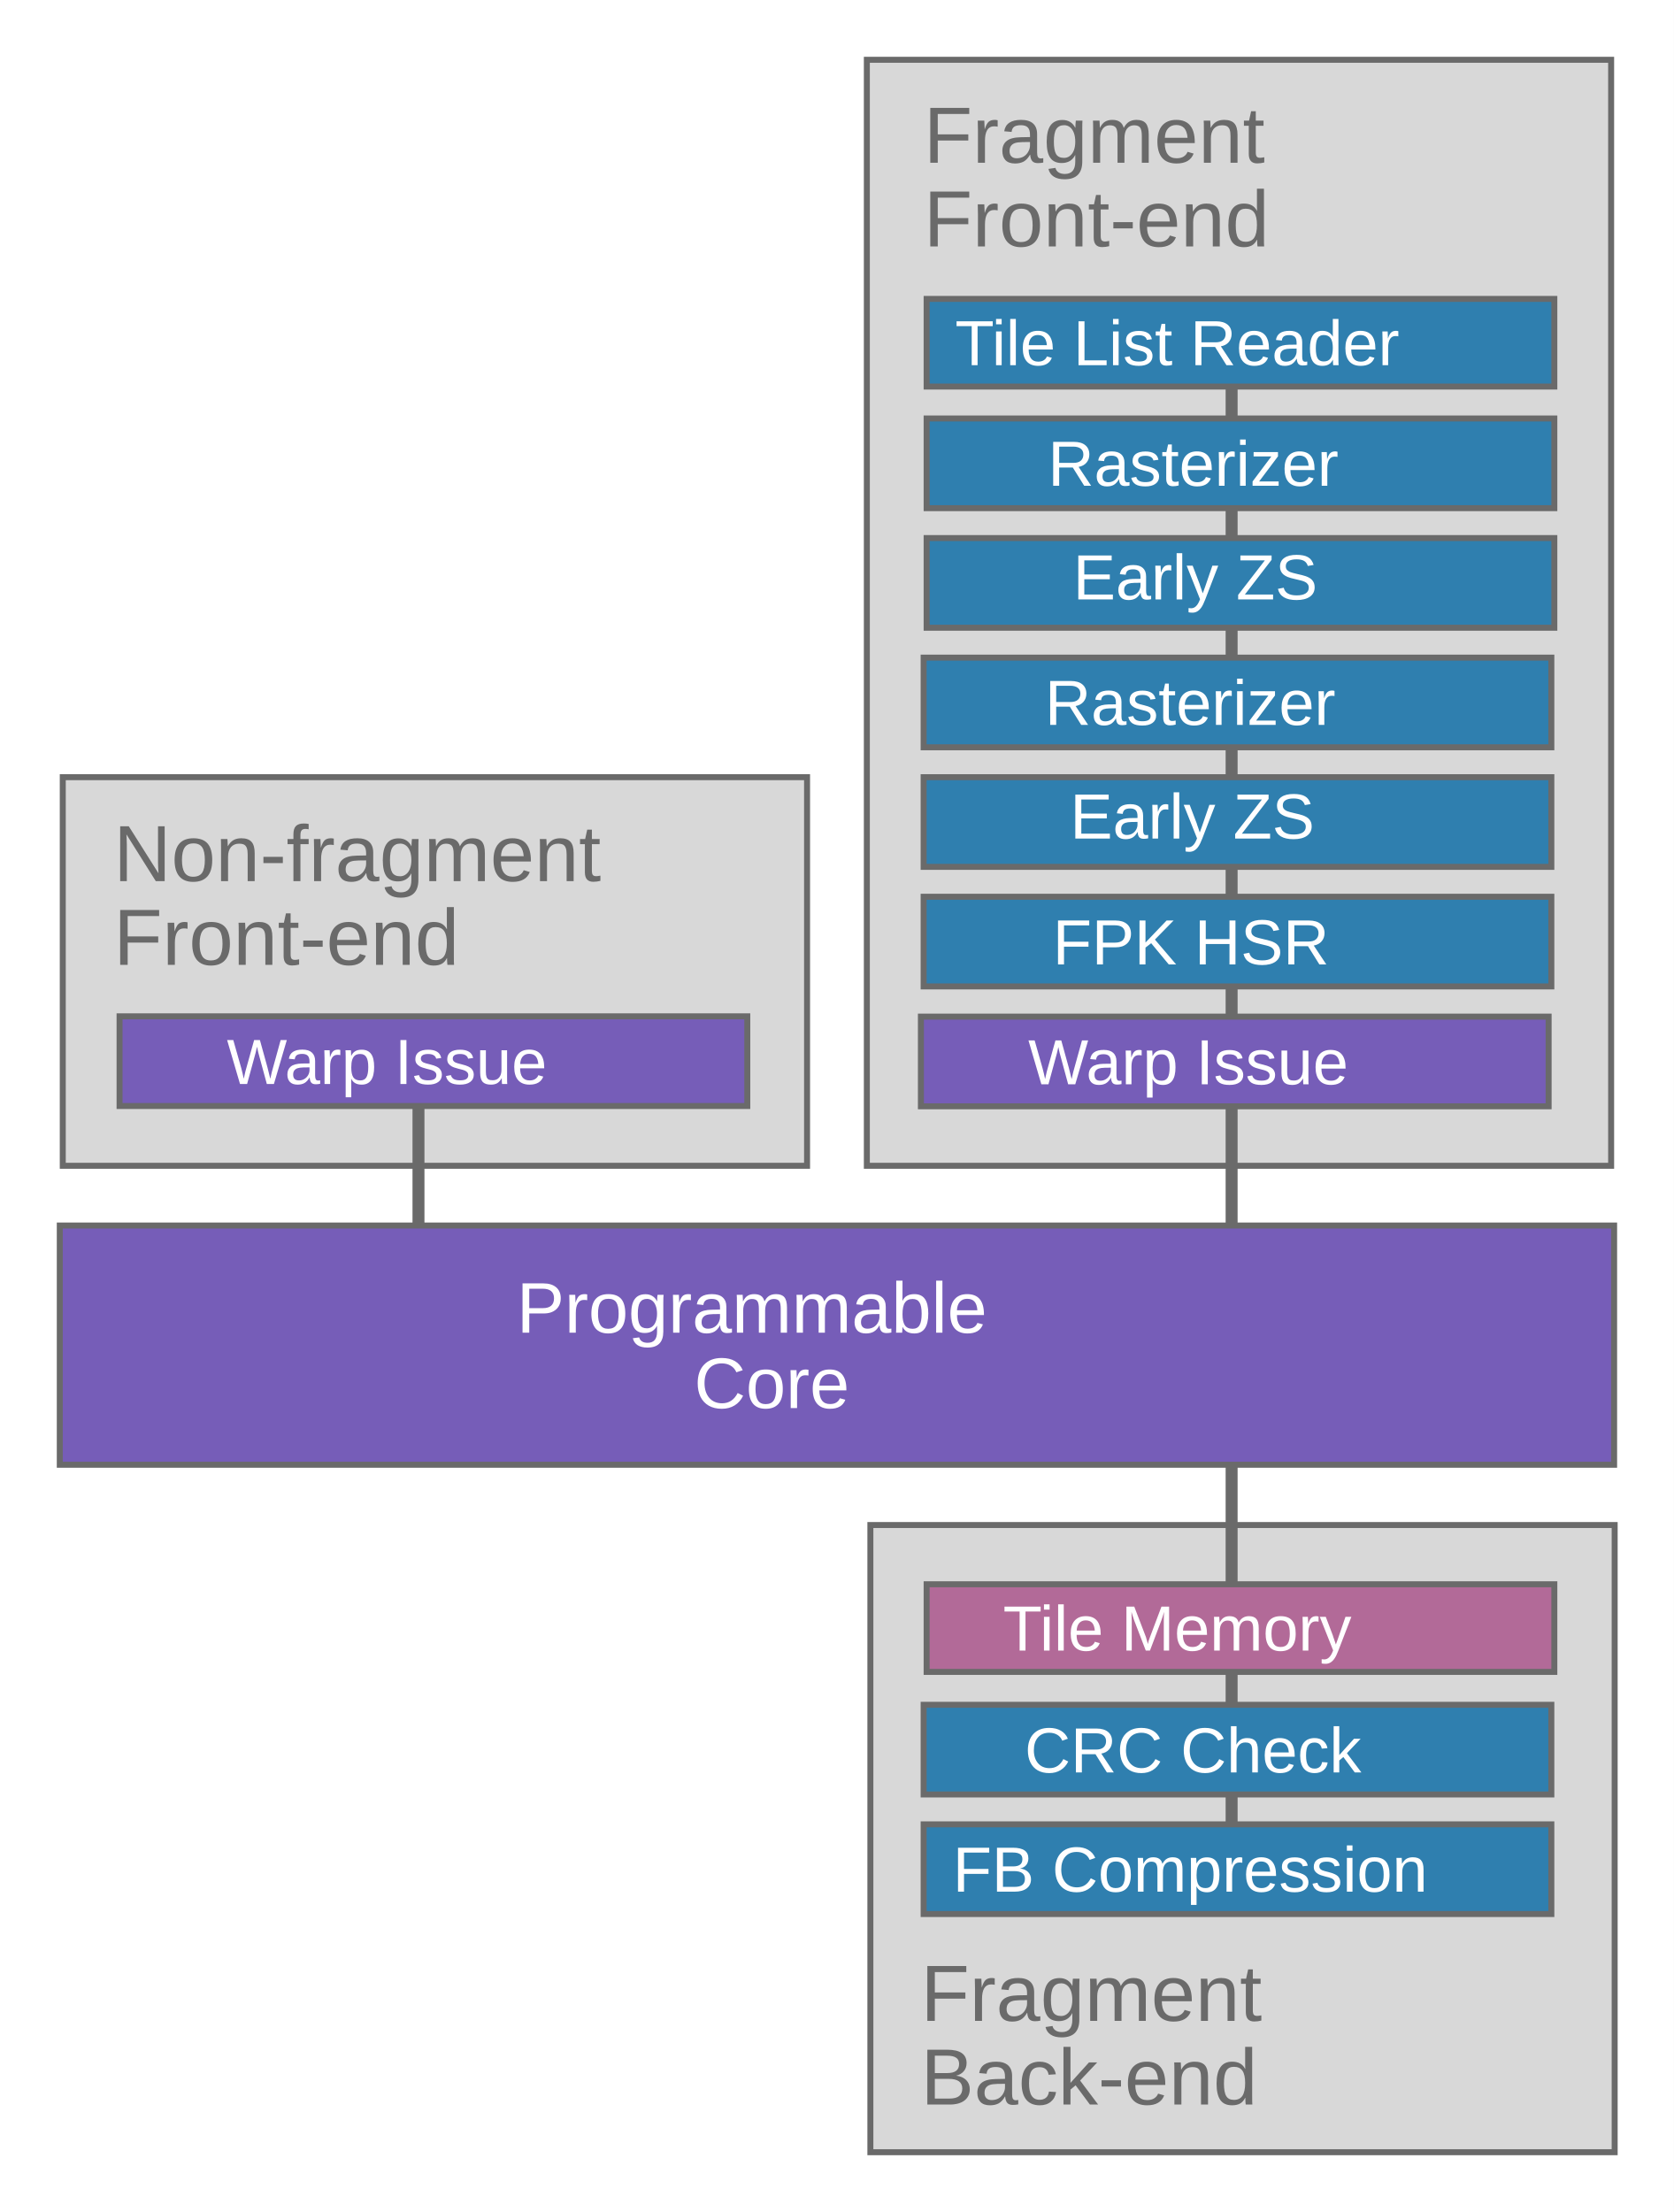
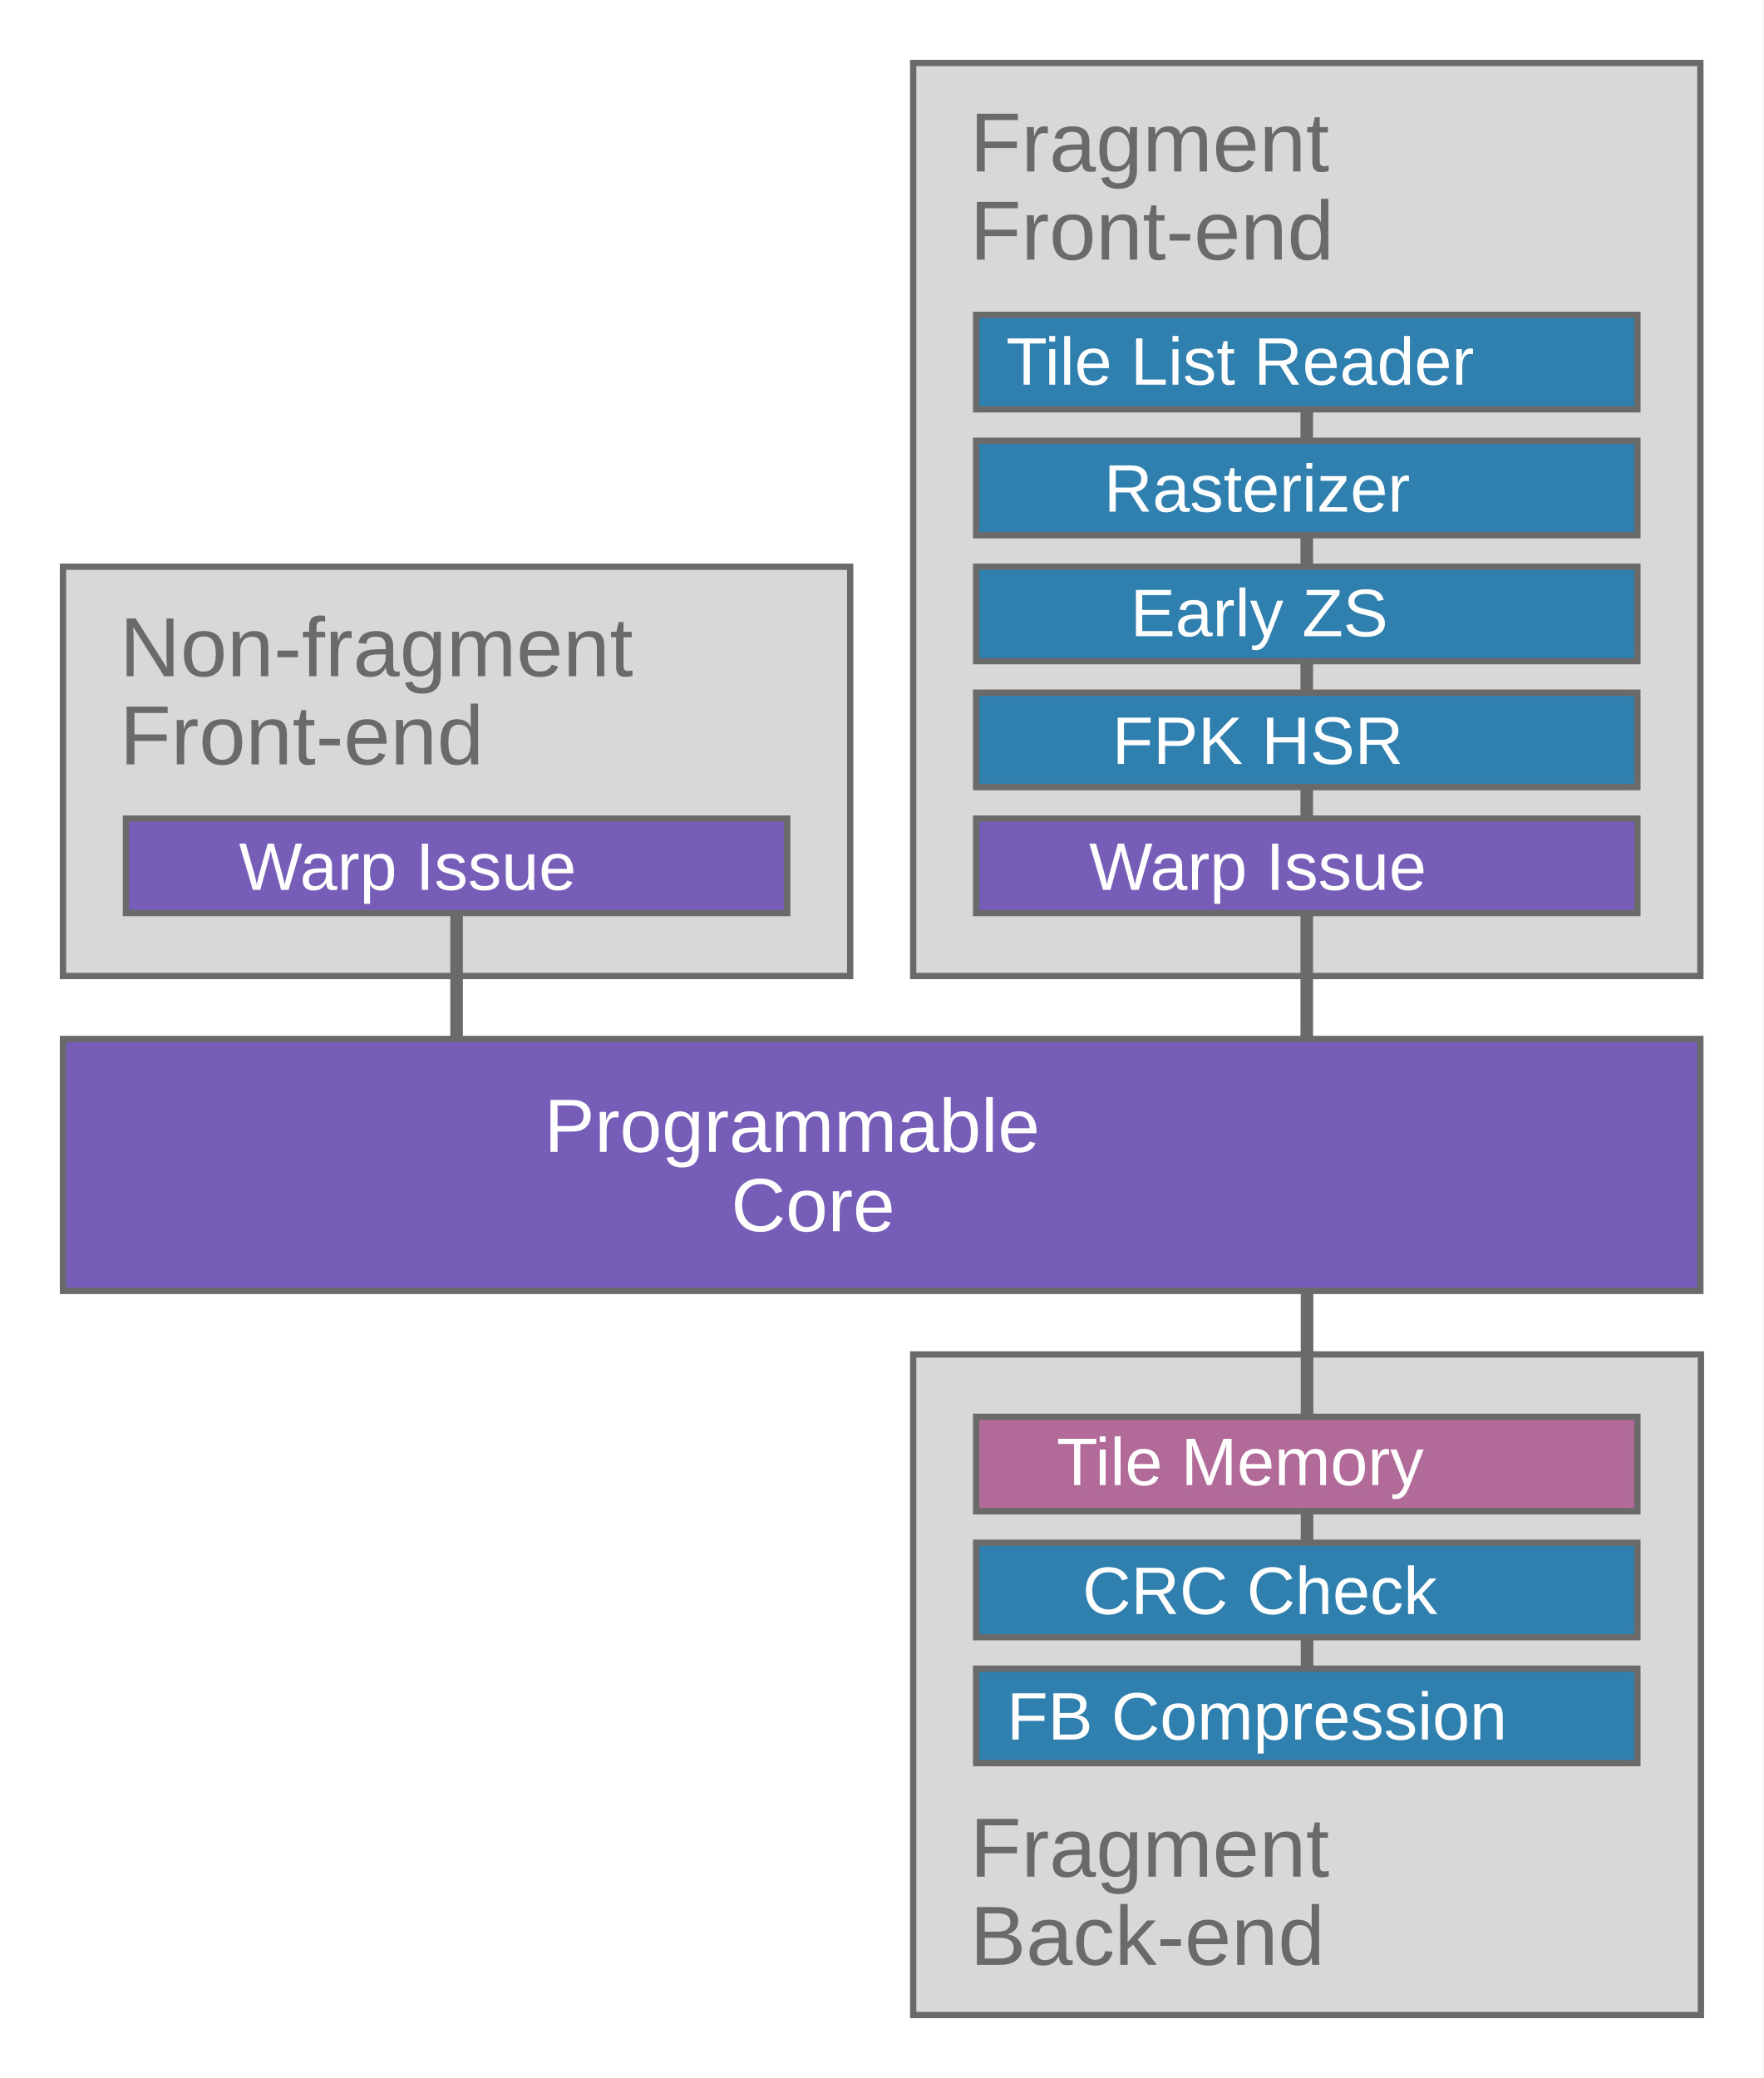
- <svg xmlns="http://www.w3.org/2000/svg" width="280" viewBox="0 0 280 370" height="370" version="1.1" id="svg33">
+ <svg xmlns="http://www.w3.org/2000/svg" width="280" viewBox="0 0 280 330" height="330" version="1.1" id="svg33">
  <defs id="defs1" />
-   <g id="layer1" style="display:inline" transform="translate(-5,-65)">
-     <rect width="280" x="5" fill="#ffffff" y="65" height="370" id="rect1" style="fill:#ffffff;stroke-width:1.13" />
+   <g id="layer1" style="display:inline" transform="translate(-5,-105)">
+     <rect width="280" x="5" fill="#ffffff" y="105" height="330" id="rect1" style="fill:#ffffff;stroke-width:1.13" />
  </g>
-   <g id="layer2" style="display:inline" transform="translate(-5,-65)">
-     <path d="M 150,75 H 274.5 V 260 H 150 Z" stroke="#333e48" id="shape2" fill="#e5eceb" stroke-width="0.728" fill-rule="nonzero" style="fill:#d8d8d8;stroke:#6a6a6a;stroke-width:1;stroke-dasharray:none" />
-     <path d="M 211.017,129.659 V 270.501" stroke="#333e48" id="shape57-1-6-8-9-3" stroke-width="1.98" fill="none" style="display:inline;fill:#6a6a6a;stroke:#6a6a6a;stroke-width:2;stroke-dasharray:none" />
-     <path d="m 160,115 h 105 v 14.659 H 160 Z" stroke="#333e48" id="shape54" fill="#002b49" stroke-width="0.995" fill-rule="nonzero" style="fill:#2f7faf;stroke:#6a6a6a;stroke-width:1;stroke-dasharray:none" />
-     <text xml:space="preserve" style="font-style:normal;font-variant:normal;font-weight:normal;font-stretch:normal;font-size:10.667px;line-height:1.05;font-family:Arial;-inkscape-font-specification:Arial;text-align:start;letter-spacing:0px;writing-mode:lr-tb;direction:ltr;text-anchor:start;fill:#ffffff;stroke:#6a6a6a;stroke-width:1.89;stroke-linecap:round;stroke-linejoin:round;stroke-miterlimit:3.9" x="212.302" y="126.085" id="text51">
-       <tspan x="212.302" y="126.085" style="font-size:10.667px;line-height:1.05;text-align:center;text-anchor:middle;fill:#ffffff;stroke:none" id="tspan3">Tile List Reader</tspan>
-       <tspan x="212.302" y="137.285" style="font-size:10.667px;line-height:1.05;text-align:center;text-anchor:middle;fill:#ffffff;stroke:none" id="tspan2" />
+   <g id="layer2" style="display:inline" transform="translate(-5,-105)">
+     <path d="M 150,115 H 275 V 260 H 150 Z" stroke="#333e48" id="shape2" fill="#e5eceb" stroke-width="0.728" fill-rule="nonzero" style="fill:#d8d8d8;stroke:#6a6a6a;stroke-width:1;stroke-dasharray:none" />
+     <path d="M 212.5,169.5 V 270" stroke="#333e48" id="shape57-1-6-8-9-3" stroke-width="1.98" fill="none" style="display:inline;fill:#6a6a6a;stroke:#6a6a6a;stroke-width:2;stroke-dasharray:none" />
+     <path d="M 160,155 H 265 v 15 H 160 Z" stroke="#333e48" id="shape54" fill="#002b49" stroke-width="0.995" fill-rule="nonzero" style="fill:#2f7faf;stroke:#6a6a6a;stroke-width:1;stroke-dasharray:none" />
+     <text xml:space="preserve" style="font-style:normal;font-variant:normal;font-weight:normal;font-stretch:normal;font-size:10.667px;line-height:1.05;font-family:Arial;-inkscape-font-specification:Arial;text-align:start;letter-spacing:0px;writing-mode:lr-tb;direction:ltr;text-anchor:start;fill:#ffffff;stroke:#6a6a6a;stroke-width:1.89;stroke-linecap:round;stroke-linejoin:round;stroke-miterlimit:3.9" x="212.302" y="166.085" id="text51">
+       <tspan x="212.302" y="166.085" style="font-size:10.667px;line-height:1.05;text-align:center;text-anchor:middle;fill:#ffffff;stroke:none" id="tspan3">Tile List Reader</tspan>
+       <tspan x="212.302" y="177.285" style="font-size:10.667px;line-height:1.05;text-align:center;text-anchor:middle;fill:#ffffff;stroke:none" id="tspan2" />
    </text>
-     <path d="M 159.5,215 H 264.5 v 15 H 159.5 Z" stroke="#333e48" id="shape54-4-79" fill="#002b49" stroke-width="0.995" fill-rule="nonzero" style="display:inline;fill:#2f7faf;stroke:#6a6a6a;stroke-width:1;stroke-dasharray:none" />
-     <text xml:space="preserve" style="font-style:normal;font-variant:normal;font-weight:normal;font-stretch:normal;font-size:10.667px;line-height:1.05;font-family:Arial;-inkscape-font-specification:Arial;text-align:start;letter-spacing:0px;writing-mode:lr-tb;direction:ltr;text-anchor:start;display:inline;fill:#ffffff;stroke:#6a6a6a;stroke-width:1.89;stroke-linecap:round;stroke-linejoin:round;stroke-miterlimit:3.9" x="211.63" y="226.318" id="text51-8-3">
-       <tspan x="211.63" y="226.318" style="font-size:10.667px;line-height:1.05;text-align:center;text-anchor:middle;fill:#ffffff;stroke:none" id="tspan7-19">FPK HSR</tspan>
+     <path d="m 160,214.999 h 105 v 15 H 160 Z" stroke="#333e48" id="shape54-4-79" fill="#002b49" stroke-width="0.995" fill-rule="nonzero" style="display:inline;fill:#2f7faf;stroke:#6a6a6a;stroke-width:1;stroke-dasharray:none" />
+     <text xml:space="preserve" style="font-style:normal;font-variant:normal;font-weight:normal;font-stretch:normal;font-size:10.667px;line-height:1.05;font-family:Arial;-inkscape-font-specification:Arial;text-align:start;letter-spacing:0px;writing-mode:lr-tb;direction:ltr;text-anchor:start;display:inline;fill:#ffffff;stroke:#6a6a6a;stroke-width:1.89;stroke-linecap:round;stroke-linejoin:round;stroke-miterlimit:3.9" x="212.13" y="226.317" id="text51-8-3">
+       <tspan x="212.13" y="226.317" style="font-size:10.667px;line-height:1.05;text-align:center;text-anchor:middle;fill:#ffffff;stroke:none" id="tspan7-19">FPK HSR</tspan>
    </text>
-     <path d="m 159.043,235.05 h 105 v 15 H 159.043 Z" stroke="#333e48" id="shape54-4-79-5" fill="#002b49" stroke-width="0.995" fill-rule="nonzero" style="display:inline;fill:#765db8;stroke:#6a6a6a;stroke-width:1;stroke-dasharray:none" />
-     <text xml:space="preserve" style="font-style:normal;font-variant:normal;font-weight:normal;font-stretch:normal;font-size:10.667px;line-height:1.05;font-family:Arial;-inkscape-font-specification:Arial;text-align:start;letter-spacing:0px;writing-mode:lr-tb;direction:ltr;text-anchor:start;display:inline;fill:#ffffff;stroke:#6a6a6a;stroke-width:1.89;stroke-linecap:round;stroke-linejoin:round;stroke-miterlimit:3.9" x="211.173" y="246.368" id="text51-8-3-0">
-       <tspan x="211.173" y="246.368" style="font-size:10.667px;line-height:1.05;text-align:center;text-anchor:middle;fill:#ffffff;stroke:none" id="tspan7-19-2">Warp Issue</tspan>
+     <path d="M 160,235 H 265 v 15 H 160 Z" stroke="#333e48" id="shape54-4-79-5" fill="#002b49" stroke-width="0.995" fill-rule="nonzero" style="display:inline;fill:#765db8;stroke:#6a6a6a;stroke-width:1;stroke-dasharray:none" />
+     <text xml:space="preserve" style="font-style:normal;font-variant:normal;font-weight:normal;font-stretch:normal;font-size:10.667px;line-height:1.05;font-family:Arial;-inkscape-font-specification:Arial;text-align:start;letter-spacing:0px;writing-mode:lr-tb;direction:ltr;text-anchor:start;display:inline;fill:#ffffff;stroke:#6a6a6a;stroke-width:1.89;stroke-linecap:round;stroke-linejoin:round;stroke-miterlimit:3.9" x="212.13" y="246.318" id="text51-8-3-0">
+       <tspan x="212.13" y="246.318" style="font-size:10.667px;line-height:1.05;text-align:center;text-anchor:middle;fill:#ffffff;stroke:none" id="tspan7-19-2">Warp Issue</tspan>
    </text>
-     <path d="m 159.5,195 h 105 v 15 H 159.5 Z" stroke="#333e48" id="shape54-4-7" fill="#002b49" stroke-width="0.995" fill-rule="nonzero" style="display:inline;fill:#2f7faf;stroke:#6a6a6a;stroke-width:1;stroke-dasharray:none" />
-     <text xml:space="preserve" style="font-style:normal;font-variant:normal;font-weight:normal;font-stretch:normal;font-size:10.667px;line-height:1.05;font-family:Arial;-inkscape-font-specification:Arial;text-align:start;letter-spacing:0px;writing-mode:lr-tb;direction:ltr;text-anchor:start;display:inline;fill:#ffffff;stroke:#6a6a6a;stroke-width:1.89;stroke-linecap:round;stroke-linejoin:round;stroke-miterlimit:3.9" x="211.857" y="205.26" id="text51-8-6">
-       <tspan x="211.857" y="205.26" style="font-size:10.667px;line-height:1.05;text-align:center;text-anchor:middle;fill:#ffffff;stroke:none" id="tspan7-8">Early ZS</tspan>
+     <path d="M 160,194.999 H 265 v 15 H 160 Z" stroke="#333e48" id="shape54-4-7" fill="#002b49" stroke-width="0.995" fill-rule="nonzero" style="display:inline;fill:#2f7faf;stroke:#6a6a6a;stroke-width:1;stroke-dasharray:none" />
+     <text xml:space="preserve" style="font-style:normal;font-variant:normal;font-weight:normal;font-stretch:normal;font-size:10.667px;line-height:1.05;font-family:Arial;-inkscape-font-specification:Arial;text-align:start;letter-spacing:0px;writing-mode:lr-tb;direction:ltr;text-anchor:start;display:inline;fill:#ffffff;stroke:#6a6a6a;stroke-width:1.89;stroke-linecap:round;stroke-linejoin:round;stroke-miterlimit:3.9" x="212.357" y="206.031" id="text51-8-6">
+       <tspan x="212.357" y="206.031" style="font-size:10.667px;line-height:1.05;text-align:center;text-anchor:middle;fill:#ffffff;stroke:none" id="tspan7-8">Early ZS</tspan>
    </text>
-     <path d="m 159.5,175 h 105 v 15 H 159.5 Z" stroke="#333e48" id="shape54-4-1" fill="#002b49" stroke-width="0.995" fill-rule="nonzero" style="display:inline;fill:#2f7faf;stroke:#6a6a6a;stroke-width:1;stroke-dasharray:none" />
-     <text xml:space="preserve" style="font-style:normal;font-variant:normal;font-weight:normal;font-stretch:normal;font-size:10.667px;line-height:1.05;font-family:Arial;-inkscape-font-specification:Arial;text-align:start;letter-spacing:0px;writing-mode:lr-tb;direction:ltr;text-anchor:start;display:inline;fill:#ffffff;stroke:#6a6a6a;stroke-width:1.89;stroke-linecap:round;stroke-linejoin:round;stroke-miterlimit:3.9" x="211.508" y="186.255" id="text51-8-7">
-       <tspan x="211.508" y="186.255" style="font-size:10.667px;line-height:1.05;text-align:center;text-anchor:middle;fill:#ffffff;stroke:none" id="tspan7-1">Rasterizer</tspan>
+     <path d="M 160,174.999 H 265 v 15 H 160 Z" stroke="#333e48" id="shape54-4-1" fill="#002b49" stroke-width="0.995" fill-rule="nonzero" style="display:inline;fill:#2f7faf;stroke:#6a6a6a;stroke-width:1;stroke-dasharray:none" />
+     <text xml:space="preserve" style="font-style:normal;font-variant:normal;font-weight:normal;font-stretch:normal;font-size:10.667px;line-height:1.05;font-family:Arial;-inkscape-font-specification:Arial;text-align:start;letter-spacing:0px;writing-mode:lr-tb;direction:ltr;text-anchor:start;display:inline;fill:#ffffff;stroke:#6a6a6a;stroke-width:1.89;stroke-linecap:round;stroke-linejoin:round;stroke-miterlimit:3.9" x="212.008" y="186.254" id="text51-8-7">
+       <tspan x="212.008" y="186.254" style="font-size:10.667px;line-height:1.05;text-align:center;text-anchor:middle;fill:#ffffff;stroke:none" id="tspan7-1">Rasterizer</tspan>
    </text>
-     <path d="M 160,155 H 265 v 15 H 160 Z" stroke="#333e48" id="shape54-4-7-7" fill="#002b49" stroke-width="0.995" fill-rule="nonzero" style="display:inline;fill:#2f7faf;stroke:#6a6a6a;stroke-width:1;stroke-dasharray:none" />
-     <text xml:space="preserve" style="font-style:normal;font-variant:normal;font-weight:normal;font-stretch:normal;font-size:10.667px;line-height:1.05;font-family:Arial;-inkscape-font-specification:Arial;text-align:start;letter-spacing:0px;writing-mode:lr-tb;direction:ltr;text-anchor:start;display:inline;fill:#ffffff;stroke:#6a6a6a;stroke-width:1.89;stroke-linecap:round;stroke-linejoin:round;stroke-miterlimit:3.9" x="212.357" y="165.26" id="text51-8-6-9">
-       <tspan x="212.357" y="165.26" style="font-size:10.667px;line-height:1.05;text-align:center;text-anchor:middle;fill:#ffffff;stroke:none" id="tspan7-8-5">Early ZS</tspan>
+     <text xml:space="preserve" style="font-style:normal;font-variant:normal;font-weight:normal;font-stretch:normal;font-size:13.333px;line-height:1.05;font-family:Arial;-inkscape-font-specification:Arial;text-align:start;letter-spacing:0px;writing-mode:lr-tb;direction:ltr;text-anchor:start;display:inline;fill:#606060;stroke:#6a6a6a;stroke-width:1.89;stroke-linecap:round;stroke-linejoin:round;stroke-miterlimit:3.9" x="159.018" y="132.226" id="text51-0">
+       <tspan x="159.018" y="132.226" id="tspan52-6" style="font-size:13.333px;line-height:1.05;text-align:start;text-anchor:start;fill:#6a6a6a;stroke:none">Fragment</tspan>
+       <tspan x="159.018" y="146.226" style="font-size:13.333px;line-height:1.05;text-align:start;text-anchor:start;fill:#6a6a6a;stroke:none" id="tspan10">Front-end</tspan>
    </text>
-     <path d="m 160,135 h 105 v 15 H 160 Z" stroke="#333e48" id="shape54-4-1-4" fill="#002b49" stroke-width="0.995" fill-rule="nonzero" style="display:inline;fill:#2f7faf;stroke:#6a6a6a;stroke-width:1;stroke-dasharray:none" />
-     <text xml:space="preserve" style="font-style:normal;font-variant:normal;font-weight:normal;font-stretch:normal;font-size:10.667px;line-height:1.05;font-family:Arial;-inkscape-font-specification:Arial;text-align:start;letter-spacing:0px;writing-mode:lr-tb;direction:ltr;text-anchor:start;display:inline;fill:#ffffff;stroke:#6a6a6a;stroke-width:1.89;stroke-linecap:round;stroke-linejoin:round;stroke-miterlimit:3.9" x="212.008" y="146.255" id="text51-8-7-3">
-       <tspan x="212.008" y="146.255" style="font-size:10.667px;line-height:1.05;text-align:center;text-anchor:middle;fill:#ffffff;stroke:none" id="tspan7-1-1">Rasterizer</tspan>
+     <path d="M 150,320.091 H 275.091 V 425 H 150 Z" stroke="#333e48" id="shape2-5" fill="#e5eceb" stroke-width="0.728" fill-rule="nonzero" style="display:inline;fill:#d8d8d8;stroke:#6a6a6a;stroke-width:1;stroke-dasharray:none" />
+     <path d="m 212.545,310.009 v 60.15" stroke="#333e48" id="shape57-1-6-8-9-3-4" stroke-width="1.98" fill="none" style="display:inline;fill:#6a6a6a;stroke:#6a6a6a;stroke-width:2;stroke-dasharray:none" />
+     <path d="M 160,330 H 265 v 15 H 160 Z" stroke="#333e48" id="shape54-2" fill="#002b49" stroke-width="0.995" fill-rule="nonzero" style="display:inline;fill:#b26a98;stroke:#6a6a6a;stroke-width:1;stroke-dasharray:none" />
+     <text xml:space="preserve" style="font-style:normal;font-variant:normal;font-weight:normal;font-stretch:normal;font-size:10.667px;line-height:1.05;font-family:Arial;-inkscape-font-specification:Arial;text-align:start;letter-spacing:0px;writing-mode:lr-tb;direction:ltr;text-anchor:start;display:inline;fill:#ffffff;stroke:#6a6a6a;stroke-width:1.89;stroke-linecap:round;stroke-linejoin:round;stroke-miterlimit:3.9" x="212.302" y="340.838" id="text51-09">
+       <tspan x="212.302" y="340.838" style="font-size:10.667px;line-height:1.05;text-align:center;text-anchor:middle;fill:#ffffff;stroke:none" id="tspan3-7">Tile Memory</tspan>
+       <tspan x="212.302" y="352.039" style="font-size:10.667px;line-height:1.05;text-align:center;text-anchor:middle;fill:#ffffff;stroke:none" id="tspan2-3" />
    </text>
-     <text xml:space="preserve" style="font-style:normal;font-variant:normal;font-weight:normal;font-stretch:normal;font-size:13.333px;line-height:1.05;font-family:Arial;-inkscape-font-specification:Arial;text-align:start;letter-spacing:0px;writing-mode:lr-tb;direction:ltr;text-anchor:start;display:inline;fill:#606060;stroke:#6a6a6a;stroke-width:1.89;stroke-linecap:round;stroke-linejoin:round;stroke-miterlimit:3.9" x="159.518" y="92.224" id="text51-0">
-       <tspan x="159.518" y="92.224" id="tspan52-6" style="font-size:13.333px;line-height:1.05;text-align:start;text-anchor:start;fill:#6a6a6a;stroke:none">Fragment</tspan>
-       <tspan x="159.518" y="106.224" style="font-size:13.333px;line-height:1.05;text-align:start;text-anchor:start;fill:#6a6a6a;stroke:none" id="tspan10">Front-end</tspan>
+     <path d="M 160,370 H 265 v 15 H 160 Z" stroke="#333e48" id="shape54-4-1-4-7" fill="#002b49" stroke-width="0.995" fill-rule="nonzero" style="display:inline;fill:#2f7faf;stroke:#6a6a6a;stroke-width:1;stroke-dasharray:none" />
+     <text xml:space="preserve" style="font-style:normal;font-variant:normal;font-weight:normal;font-stretch:normal;font-size:10.667px;line-height:1.05;font-family:Arial;-inkscape-font-specification:Arial;text-align:start;letter-spacing:0px;writing-mode:lr-tb;direction:ltr;text-anchor:start;display:inline;fill:#ffffff;stroke:#6a6a6a;stroke-width:1.89;stroke-linecap:round;stroke-linejoin:round;stroke-miterlimit:3.9" x="212.008" y="381.255" id="text51-8-7-3-7">
+       <tspan x="212.008" y="381.255" style="font-size:10.667px;line-height:1.05;text-align:center;text-anchor:middle;fill:#ffffff;stroke:none" id="tspan7-1-1-3">FB Compression</tspan>
    </text>
-     <path d="m 150.591,320.091 h 124.5 v 104.909 h -124.5 z" stroke="#333e48" id="shape2-5" fill="#e5eceb" stroke-width="0.728" fill-rule="nonzero" style="display:inline;fill:#d8d8d8;stroke:#6a6a6a;stroke-width:1;stroke-dasharray:none" />
-     <path d="m 211.017,310.009 v 60.15" stroke="#333e48" id="shape57-1-6-8-9-3-4" stroke-width="1.98" fill="none" style="display:inline;fill:#6a6a6a;stroke:#6a6a6a;stroke-width:2;stroke-dasharray:none" />
-     <path d="M 160,330 H 265 v 14.659 H 160 Z" stroke="#333e48" id="shape54-2" fill="#002b49" stroke-width="0.995" fill-rule="nonzero" style="display:inline;fill:#b26a98;stroke:#6a6a6a;stroke-width:1;stroke-dasharray:none" />
-     <text xml:space="preserve" style="font-style:normal;font-variant:normal;font-weight:normal;font-stretch:normal;font-size:10.667px;line-height:1.05;font-family:Arial;-inkscape-font-specification:Arial;text-align:start;letter-spacing:0px;writing-mode:lr-tb;direction:ltr;text-anchor:start;display:inline;fill:#ffffff;stroke:#6a6a6a;stroke-width:1.89;stroke-linecap:round;stroke-linejoin:round;stroke-miterlimit:3.9" x="212.302" y="341.085" id="text51-09">
-       <tspan x="212.302" y="341.085" style="font-size:10.667px;line-height:1.05;text-align:center;text-anchor:middle;fill:#ffffff;stroke:none" id="tspan3-7">Tile Memory</tspan>
-       <tspan x="212.302" y="352.285" style="font-size:10.667px;line-height:1.05;text-align:center;text-anchor:middle;fill:#ffffff;stroke:none" id="tspan2-3" />
-     </text>
-     <path d="M 159.5,370.159 H 264.5 v 15 H 159.5 Z" stroke="#333e48" id="shape54-4-1-4-7" fill="#002b49" stroke-width="0.995" fill-rule="nonzero" style="display:inline;fill:#2f7faf;stroke:#6a6a6a;stroke-width:1;stroke-dasharray:none" />
-     <text xml:space="preserve" style="font-style:normal;font-variant:normal;font-weight:normal;font-stretch:normal;font-size:10.667px;line-height:1.05;font-family:Arial;-inkscape-font-specification:Arial;text-align:start;letter-spacing:0px;writing-mode:lr-tb;direction:ltr;text-anchor:start;display:inline;fill:#ffffff;stroke:#6a6a6a;stroke-width:1.89;stroke-linecap:round;stroke-linejoin:round;stroke-miterlimit:3.9" x="211.508" y="381.414" id="text51-8-7-3-7">
-       <tspan x="211.508" y="381.414" style="font-size:10.667px;line-height:1.05;text-align:center;text-anchor:middle;fill:#ffffff;stroke:none" id="tspan7-1-1-3">FB Compression</tspan>
-     </text>
-     <path d="M 159.5,350.159 H 264.5 v 15 H 159.5 Z" stroke="#333e48" id="shape54-4-1-4-3-3" fill="#002b49" stroke-width="0.995" fill-rule="nonzero" style="display:inline;fill:#2f7faf;stroke:#6a6a6a;stroke-width:1;stroke-dasharray:none" />
-     <text xml:space="preserve" style="font-style:normal;font-variant:normal;font-weight:normal;font-stretch:normal;font-size:10.667px;line-height:1.05;font-family:Arial;-inkscape-font-specification:Arial;text-align:start;letter-spacing:0px;writing-mode:lr-tb;direction:ltr;text-anchor:start;display:inline;fill:#ffffff;stroke:#6a6a6a;stroke-width:1.89;stroke-linecap:round;stroke-linejoin:round;stroke-miterlimit:3.9" x="211.956" y="361.476" id="text51-8-7-3-4-5">
-       <tspan x="211.956" y="361.476" style="font-size:10.667px;line-height:1.05;text-align:center;text-anchor:middle;fill:#ffffff;stroke:none" id="tspan7-1-1-1-9">CRC Check</tspan>
+     <path d="M 160,350 H 265 v 15 H 160 Z" stroke="#333e48" id="shape54-4-1-4-3-3" fill="#002b49" stroke-width="0.995" fill-rule="nonzero" style="display:inline;fill:#2f7faf;stroke:#6a6a6a;stroke-width:1;stroke-dasharray:none" />
+     <text xml:space="preserve" style="font-style:normal;font-variant:normal;font-weight:normal;font-stretch:normal;font-size:10.667px;line-height:1.05;font-family:Arial;-inkscape-font-specification:Arial;text-align:start;letter-spacing:0px;writing-mode:lr-tb;direction:ltr;text-anchor:start;display:inline;fill:#ffffff;stroke:#6a6a6a;stroke-width:1.89;stroke-linecap:round;stroke-linejoin:round;stroke-miterlimit:3.9" x="212.456" y="361.318" id="text51-8-7-3-4-5">
+       <tspan x="212.456" y="361.318" style="font-size:10.667px;line-height:1.05;text-align:center;text-anchor:middle;fill:#ffffff;stroke:none" id="tspan7-1-1-1-9">CRC Check</tspan>
    </text>
    <text xml:space="preserve" style="font-style:normal;font-variant:normal;font-weight:normal;font-stretch:normal;font-size:13.333px;line-height:1.05;font-family:Arial;-inkscape-font-specification:Arial;text-align:start;letter-spacing:0px;writing-mode:lr-tb;direction:ltr;text-anchor:start;display:inline;fill:#606060;stroke:#6a6a6a;stroke-width:1.89;stroke-linecap:round;stroke-linejoin:round;stroke-miterlimit:3.9" x="159.029" y="403.029" id="text51-0-82">
      <tspan x="159.029" y="403.029" id="tspan52-6-6" style="font-size:13.333px;line-height:1.05;text-align:start;text-anchor:start;fill:#6a6a6a;stroke:none">Fragment</tspan>
      <tspan x="159.029" y="417.029" style="font-size:13.333px;line-height:1.05;text-align:start;text-anchor:start;fill:#6a6a6a;stroke:none" id="tspan10-6">Back-end</tspan>
    </text>
  </g>
-   <g id="layer3" transform="translate(-5,-65)">
-     <path d="M 15.5,195 H 140 V 260 H 15.5 Z" stroke="#333e48" id="shape2-0" fill="#e5eceb" stroke-width="0.728" fill-rule="nonzero" style="display:inline;fill:#d8d8d8;stroke:#6a6a6a;stroke-width:1;stroke-dasharray:none" />
+   <g id="layer3" transform="translate(-5,-105)">
+     <path d="M 15,195 H 140 V 260 H 15 Z" stroke="#333e48" id="shape2-0" fill="#e5eceb" stroke-width="0.728" fill-rule="nonzero" style="display:inline;fill:#d8d8d8;stroke:#6a6a6a;stroke-width:1;stroke-dasharray:none" />
    <path d="M 25,235 H 130 v 15 H 25 Z" stroke="#333e48" id="shape54-4-79-5-4" fill="#002b49" stroke-width="0.995" fill-rule="nonzero" style="display:inline;fill:#765db8;stroke:#6a6a6a;stroke-width:1;stroke-dasharray:none" />
    <text xml:space="preserve" style="font-style:normal;font-variant:normal;font-weight:normal;font-stretch:normal;font-size:10.667px;line-height:1.05;font-family:Arial;-inkscape-font-specification:Arial;text-align:start;letter-spacing:0px;writing-mode:lr-tb;direction:ltr;text-anchor:start;display:inline;fill:#ffffff;stroke:#6a6a6a;stroke-width:1.89;stroke-linecap:round;stroke-linejoin:round;stroke-miterlimit:3.9" x="77.13" y="246.318" id="text51-8-3-0-4">
      <tspan x="77.13" y="246.318" style="font-size:10.667px;line-height:1.05;text-align:center;text-anchor:middle;fill:#ffffff;stroke:none" id="tspan7-19-2-6">Warp Issue</tspan>
    </text>
    <text xml:space="preserve" style="font-style:normal;font-variant:normal;font-weight:normal;font-stretch:normal;font-size:13.333px;line-height:1.05;font-family:Arial;-inkscape-font-specification:Arial;text-align:start;letter-spacing:0px;writing-mode:lr-tb;direction:ltr;text-anchor:start;display:inline;fill:#606060;stroke:#6a6a6a;stroke-width:1.89;stroke-linecap:round;stroke-linejoin:round;stroke-miterlimit:3.9" x="24.01" y="212.386" id="text51-0-8">
      <tspan x="24.01" y="212.386" id="tspan52-6-4" style="font-size:13.333px;line-height:1.05;text-align:start;text-anchor:start;fill:#6a6a6a;stroke:none">Non-fragment</tspan>
      <tspan x="24.01" y="226.386" style="font-size:13.333px;line-height:1.05;text-align:start;text-anchor:start;fill:#6a6a6a;stroke:none" id="tspan10-0">Front-end</tspan>
    </text>
-     <path d="m 75,249.998 v 20.002" stroke="#333e48" id="shape57-1-6-8-9" stroke-width="1.98" fill="none" style="display:inline;fill:#6a6a6a;stroke:#6a6a6a;stroke-width:2;stroke-dasharray:none" />
+     <path d="m 77.5,249.998 v 20.002" stroke="#333e48" id="shape57-1-6-8-9" stroke-width="1.98" fill="none" style="display:inline;fill:#6a6a6a;stroke:#6a6a6a;stroke-width:2;stroke-dasharray:none" />
  </g>
-   <g id="layer4" transform="translate(-5,-65)">
+   <g id="layer4" transform="translate(-5,-105)">
    <path d="m 15,269.991 h 260 v 40.018 H 15 Z" stroke="#333e48" id="shape5" fill="#11809f" stroke-width="0.849" fill-rule="nonzero" style="fill:#765db8;stroke:#6a6a6a;stroke-width:1;stroke-dasharray:none" />
    <text xml:space="preserve" style="font-style:normal;font-variant:normal;font-weight:normal;font-stretch:normal;font-size:12px;line-height:1.05;font-family:Arial;-inkscape-font-specification:Arial;text-align:center;letter-spacing:0px;writing-mode:lr-tb;direction:ltr;text-anchor:middle;display:inline;fill:#ffffff;stroke:#6a6a6a;stroke-width:1.89;stroke-linecap:round;stroke-linejoin:round;stroke-miterlimit:3.9" x="142.438" y="287.922" id="text51-2-4-9">
      <tspan x="142.438" y="287.922" style="font-size:12px;line-height:1.05;text-align:center;text-anchor:middle;fill:#ffffff;stroke:none" id="tspan55-1-1">Programmable</tspan>
      <tspan x="142.438" y="300.522" style="font-size:12px;line-height:1.05;text-align:center;text-anchor:middle;fill:#ffffff;stroke:none" id="tspan63">Core</tspan>
    </text>
  </g>
</svg>
